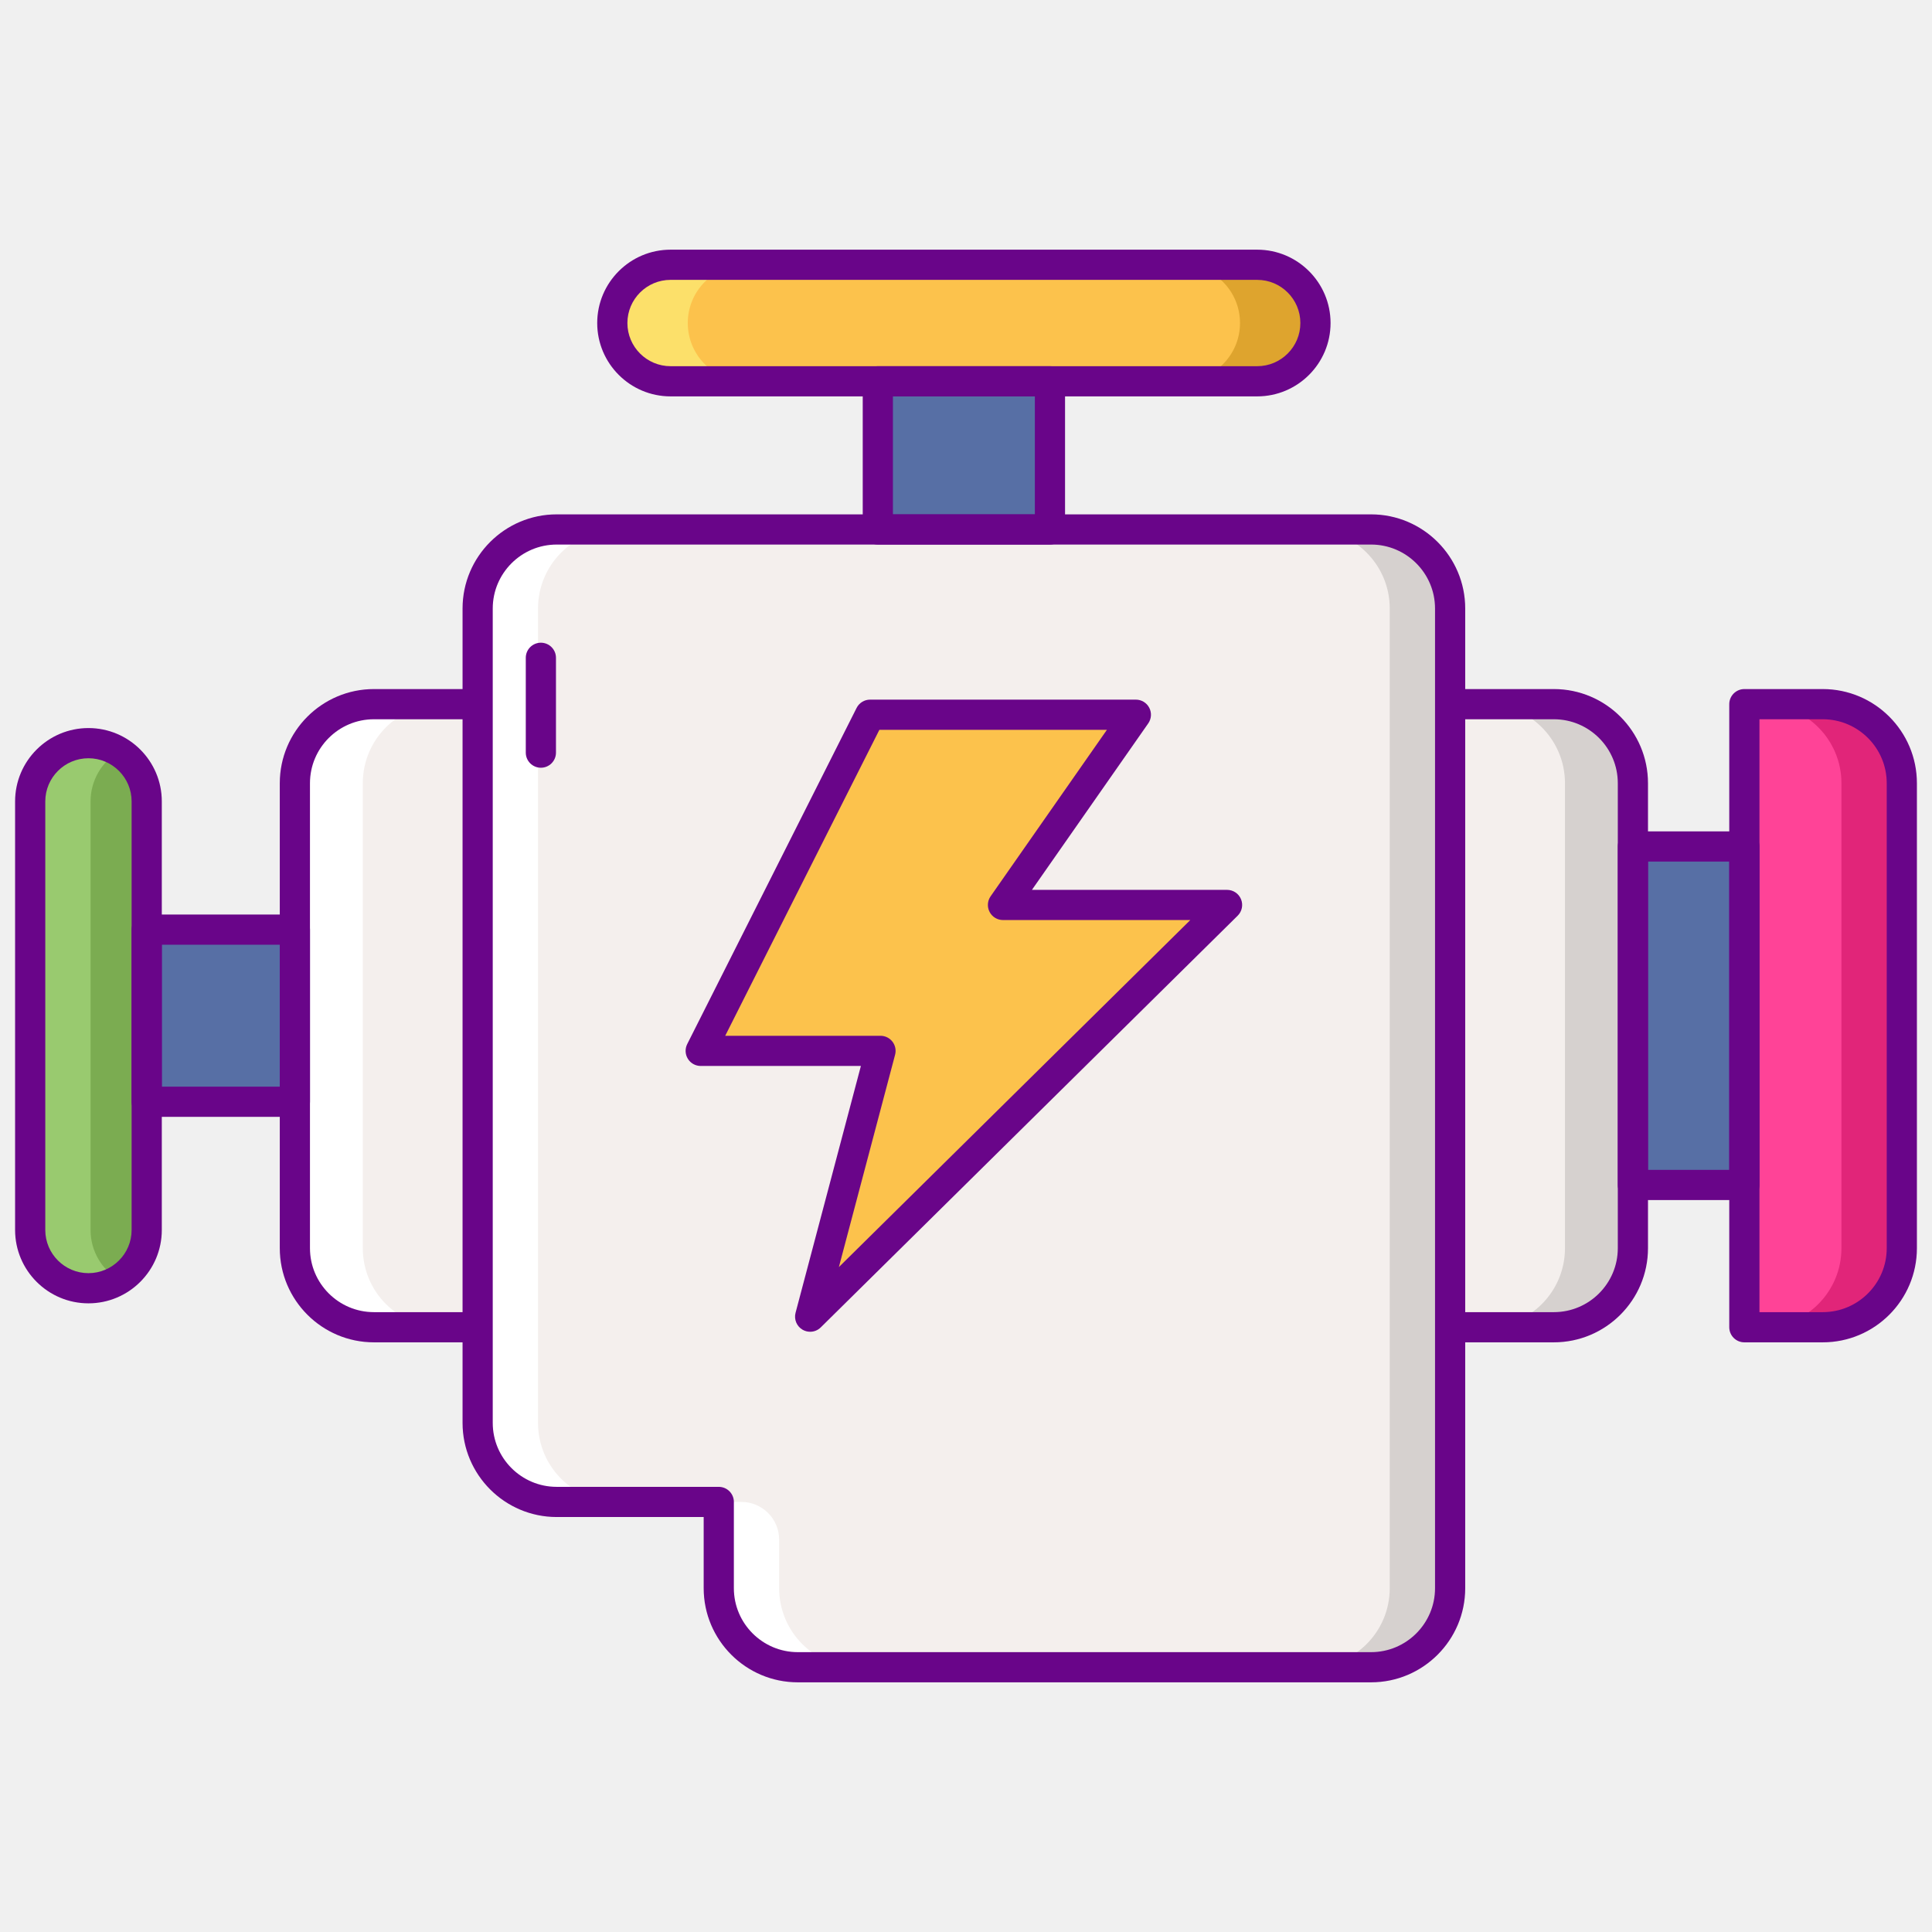
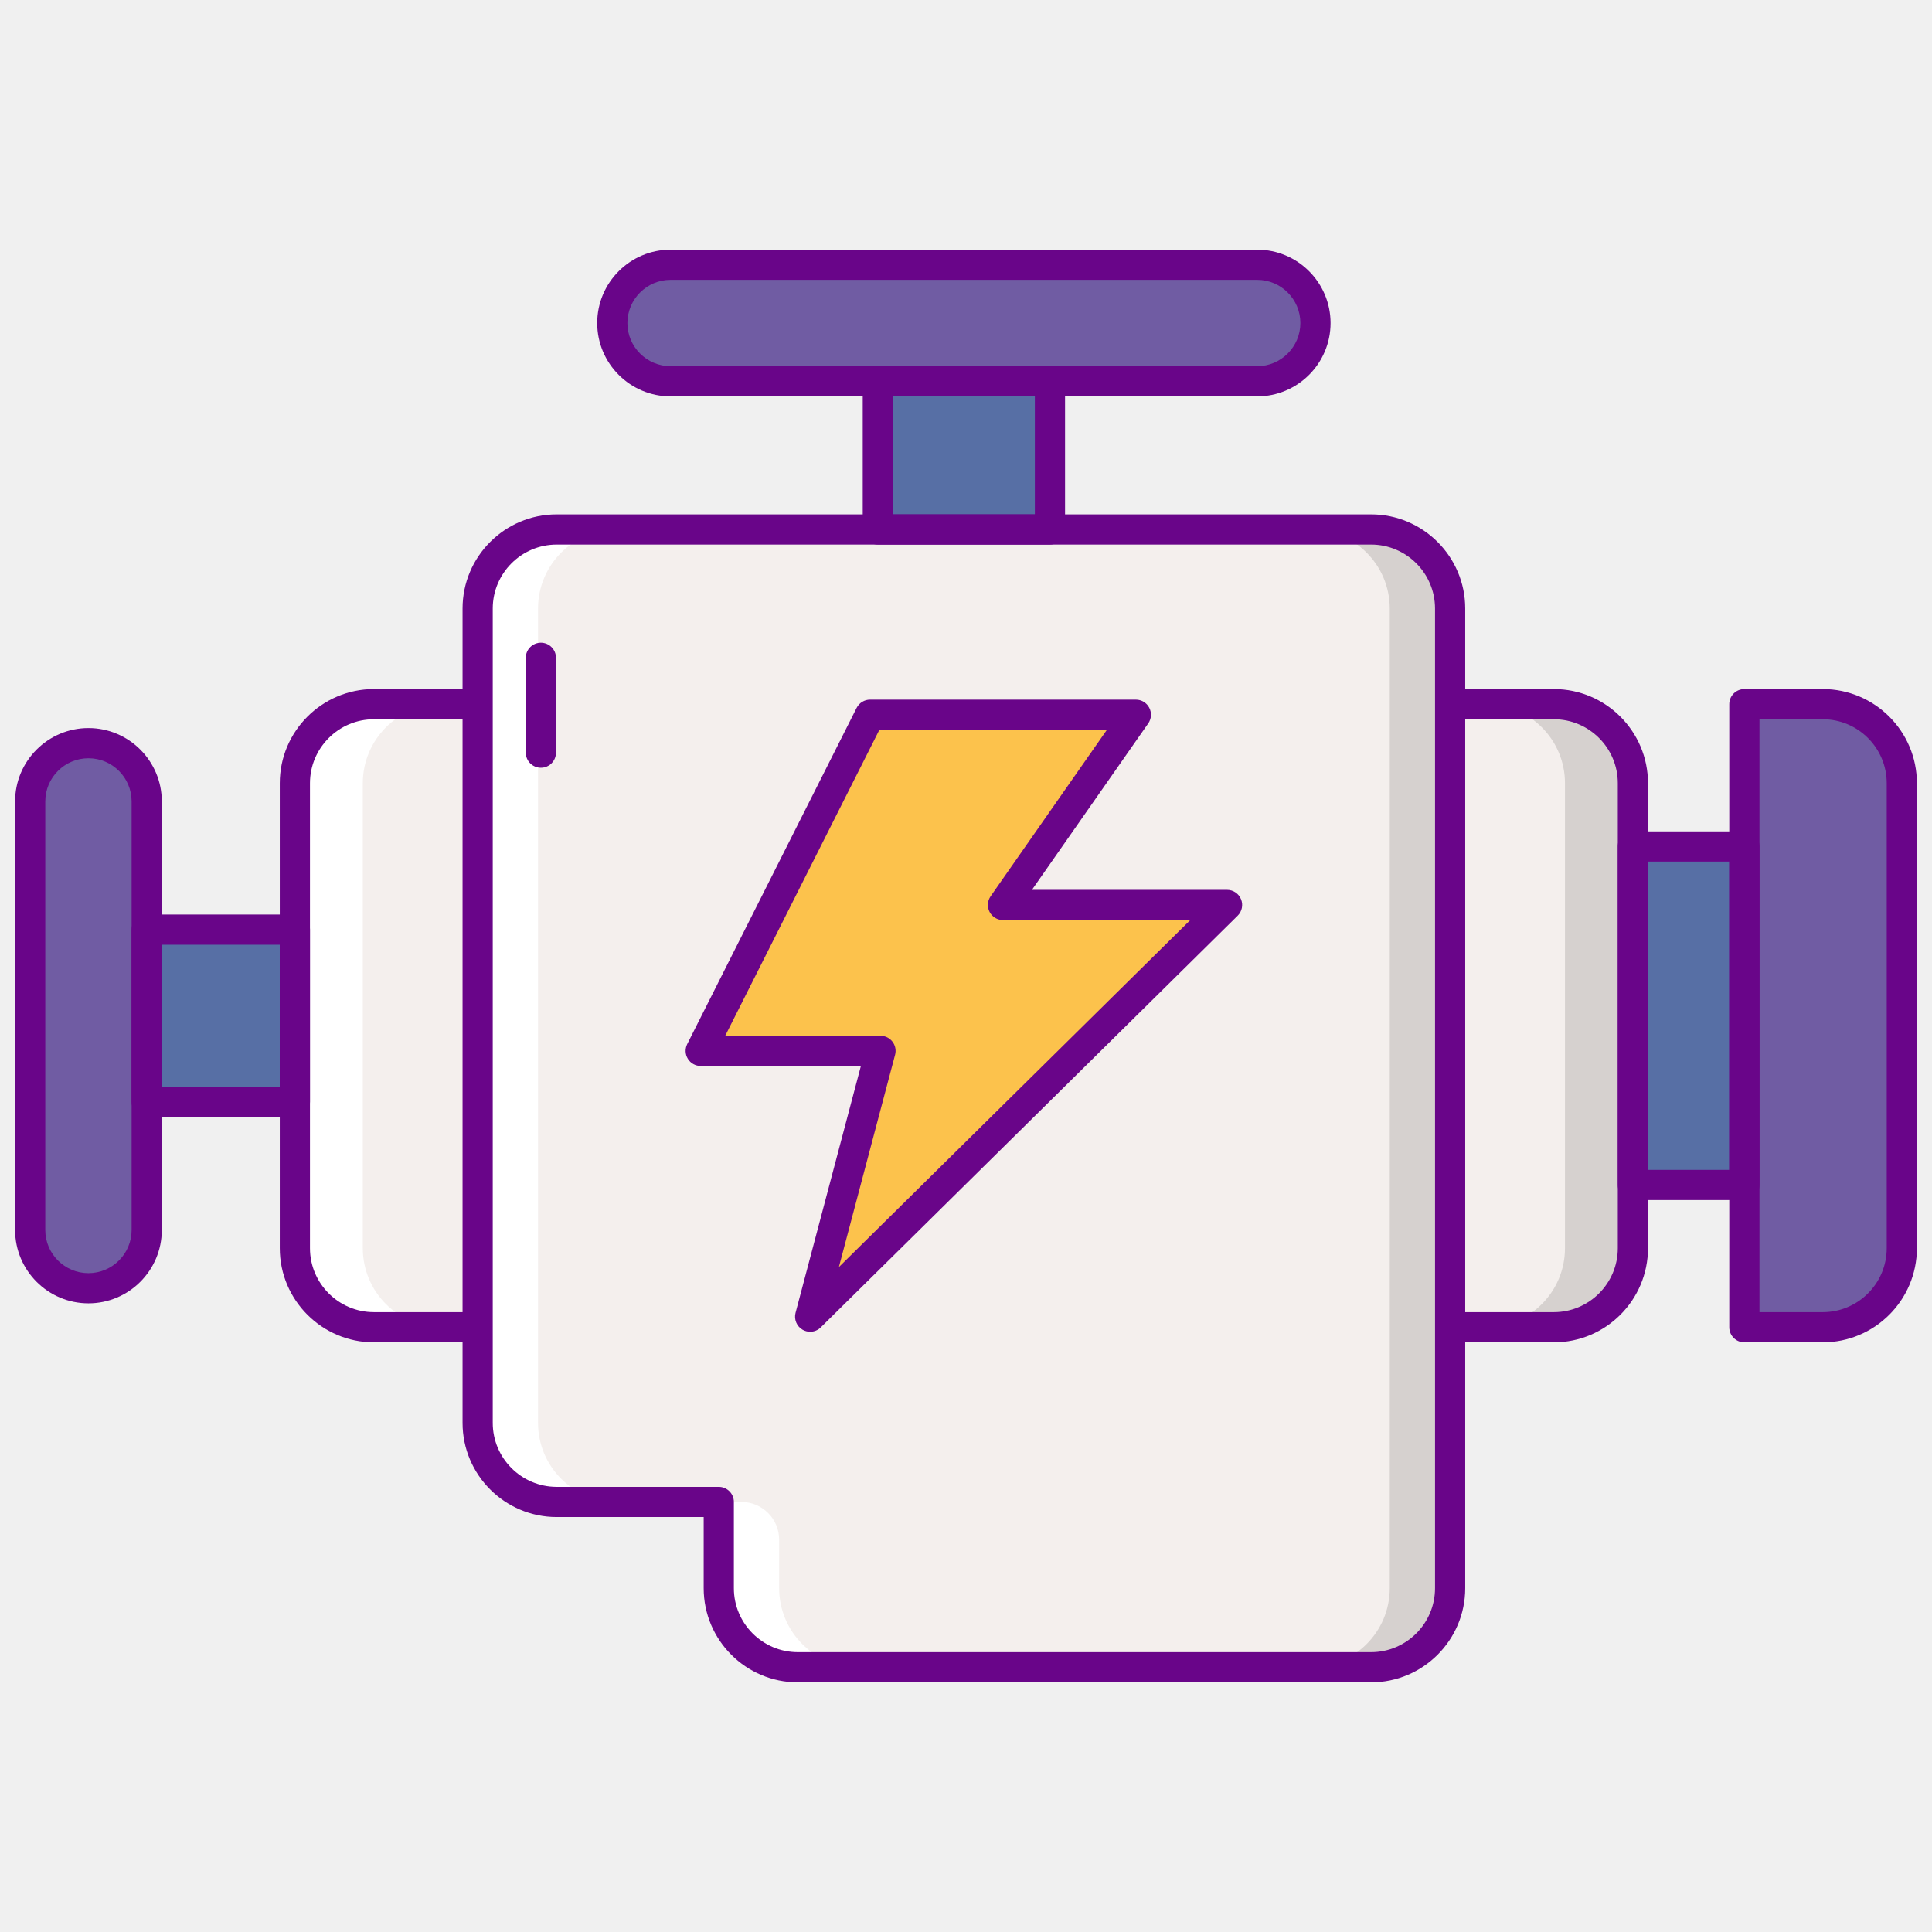
<svg xmlns="http://www.w3.org/2000/svg" viewBox="0 0 256 256" width="64px" height="64px">
  <path fill="#f4efed" d="M205.894,175.866H49.546c-5.784,0-10.473-4.689-10.473-10.473v-61.615c0-5.784,4.689-10.473,10.473-10.473 h156.348c5.784,0,10.473,4.689,10.473,10.473v61.615C216.367,171.177,211.678,175.866,205.894,175.866z" />
-   <path fill="#7bac51" d="M4,106.192v56.788c0,4.264,3.456,7.72,7.72,7.72l0,0c4.264,0,7.72-3.456,7.72-7.72v-56.788 c0-4.264-3.456-7.72-7.72-7.72l0,0C7.456,98.472,4,101.928,4,106.192z" />
-   <path fill="#ff4397" d="M241.527,175.866h-10.39V93.305h10.39c5.784,0,10.473,4.689,10.473,10.473v61.615 C252,171.177,247.311,175.866,241.527,175.866z" />
+   <path fill="#705ca3" d="M4,106.192v56.788c0,4.264,3.456,7.72,7.72,7.72l0,0c4.264,0,7.72-3.456,7.72-7.72v-56.788 c0-4.264-3.456-7.72-7.72-7.72l0,0C7.456,98.472,4,101.928,4,106.192z" />
+   <path fill="#705ca3" d="M241.527,175.866h-10.39V93.305h10.39c5.784,0,10.473,4.689,10.473,10.473v61.615 C252,171.177,247.311,175.866,241.527,175.866z" />
  <rect width="14.771" height="44.853" x="216.367" y="112.159" fill="#576fa5" />
  <rect width="22.806" height="19.633" x="17.854" y="124.769" fill="#576fa5" transform="rotate(-90 29.257 134.585)" />
-   <path fill="#99ca6f" d="M12,162.979v-56.787c0-2.797,1.493-5.24,3.72-6.594c-1.168-0.71-2.534-1.126-4-1.126 c-4.264,0-7.72,3.456-7.72,7.72v56.787c0,4.264,3.456,7.72,7.72,7.72c1.466,0,2.832-0.416,4-1.126 C13.493,168.219,12,165.776,12,162.979z" />
+   <path fill="#705ca3" d="M12,162.979v-56.787c0-2.797,1.493-5.24,3.72-6.594c-1.168-0.71-2.534-1.126-4-1.126 c-4.264,0-7.72,3.456-7.72,7.72v56.787c0,4.264,3.456,7.72,7.72,7.72c1.466,0,2.832-0.416,4-1.126 C13.493,168.219,12,165.776,12,162.979z" />
  <path fill="#d6d1cf" d="M205.894,93.305h-9c5.784,0,10.473,4.689,10.473,10.473v61.615c0,5.784-4.689,10.473-10.473,10.473h9 c5.784,0,10.473-4.689,10.473-10.473v-61.615C216.367,97.994,211.678,93.305,205.894,93.305z" />
  <path fill="#fff" d="M49.546,175.866h9c-5.784,0-10.473-4.689-10.473-10.473v-61.615c0-5.784,4.689-10.473,10.473-10.473h-9 c-5.784,0-10.473,4.689-10.473,10.473v61.615C39.074,171.177,43.762,175.866,49.546,175.866z" />
  <path fill="#690589" d="M205.894,177.866H49.546c-6.877,0-12.473-5.595-12.473-12.473v-61.615c0-6.877,5.595-12.473,12.473-12.473 h156.348c6.877,0,12.473,5.595,12.473,12.473v61.615C218.367,172.271,212.771,177.866,205.894,177.866z M49.546,95.305 c-4.672,0-8.473,3.801-8.473,8.473v61.615c0,4.672,3.801,8.473,8.473,8.473h156.348c4.672,0,8.473-3.801,8.473-8.473v-61.615 c0-4.672-3.801-8.473-8.473-8.473H49.546z" />
-   <path fill="#e12579" d="M241.527,93.305h-8c5.784,0,10.473,4.689,10.473,10.473v61.615c0,5.784-4.689,10.473-10.473,10.473h8 c5.784,0,10.473-4.689,10.473-10.473v-61.615C252,97.994,247.311,93.305,241.527,93.305z" />
+   <path fill="#705ca3" d="M241.527,93.305h-8c5.784,0,10.473,4.689,10.473,10.473v61.615c0,5.784-4.689,10.473-10.473,10.473h8 c5.784,0,10.473-4.689,10.473-10.473v-61.615C252,97.994,247.311,93.305,241.527,93.305z" />
  <path fill="#690589" d="M231.138,159.012h-14.771c-1.104,0-2-0.896-2-2v-44.853c0-1.104,0.896-2,2-2h14.771c1.104,0,2,0.896,2,2 v44.853C233.138,158.116,232.242,159.012,231.138,159.012z M218.367,155.012h10.771v-40.853h-10.771V155.012z" />
  <path fill="#690589" d="M241.527,177.866h-10.39c-1.104,0-2-0.896-2-2V93.305c0-1.104,0.896-2,2-2h10.39 c6.877,0,12.473,5.595,12.473,12.473v61.615C254,172.271,248.405,177.866,241.527,177.866z M233.138,173.866h8.39 c4.672,0,8.473-3.801,8.473-8.473v-61.615c0-4.672-3.801-8.473-8.473-8.473h-8.39V173.866z" />
  <path fill="#690589" d="M11.72,172.699c-5.36,0-9.72-4.36-9.72-9.72v-56.788c0-5.359,4.36-9.72,9.72-9.72 c5.359,0,9.72,4.36,9.72,9.72v56.788C21.44,168.339,17.08,172.699,11.72,172.699z M11.72,100.472c-3.154,0-5.72,2.566-5.72,5.72 v56.788c0,3.154,2.566,5.72,5.72,5.72c3.154,0,5.72-2.566,5.72-5.72v-56.788C17.44,103.038,14.874,100.472,11.72,100.472z" />
  <path fill="#690589" d="M39.074,147.988H19.44c-1.104,0-2-0.896-2-2v-22.806c0-1.104,0.896-2,2-2h19.634c1.104,0,2,0.896,2,2v22.806 C41.074,147.093,40.178,147.988,39.074,147.988z M21.44,143.988h15.634v-18.806H21.44V143.988z" />
  <path fill="#f4efed" d="M181.676,70.157H73.764c-5.784,0-10.473,4.689-10.473,10.473v107.912c0,5.784,4.689,10.473,10.473,10.473 h21.477v11.43c0,5.784,4.689,10.473,10.473,10.473h75.963c5.784,0,10.473-4.689,10.473-10.473v-11.43V80.629 C192.149,74.845,187.46,70.157,181.676,70.157z" />
  <path fill="#fff" d="M71.291,188.542V80.629c0-5.784,4.688-10.472,10.471-10.473h-7.999c-5.784,0-10.473,4.689-10.473,10.473 v107.912c0,5.784,4.689,10.473,10.473,10.473h7.999C75.98,199.013,71.291,194.325,71.291,188.542z" />
  <path fill="#fff" d="M103.241,210.444v-6.43c0-2.762-2.239-5-5-5h-3v11.43c0,5.784,4.689,10.473,10.473,10.473h8 C107.93,220.917,103.241,216.228,103.241,210.444z" />
-   <path fill="#fcc24c" d="M166.587,35.083H88.854c-4.264,0-7.72,3.456-7.72,7.72l0,0c0,4.264,3.456,7.72,7.72,7.72h77.733 c4.264,0,7.72-3.456,7.72-7.72l0,0C174.307,38.539,170.85,35.083,166.587,35.083z" />
+   <path fill="#705ca3" d="M166.587,35.083H88.854c-4.264,0-7.72,3.456-7.72,7.72l0,0c0,4.264,3.456,7.72,7.72,7.72h77.733 c4.264,0,7.72-3.456,7.72-7.72l0,0C174.307,38.539,170.85,35.083,166.587,35.083z" />
  <rect width="22.806" height="19.633" x="116.317" y="50.523" fill="#576fa5" />
-   <path fill="#dea42e" d="M166.587,35.083h-10c4.264,0,7.72,3.456,7.72,7.72s-3.456,7.72-7.72,7.72h10c4.264,0,7.72-3.456,7.72-7.72 S170.85,35.083,166.587,35.083z" />
-   <path fill="#fce06a" d="M88.854,50.523h10c-4.264,0-7.72-3.456-7.72-7.72s3.456-7.72,7.72-7.72h-10c-4.264,0-7.72,3.456-7.72,7.72 S84.59,50.523,88.854,50.523z" />
+   <path fill="#705ca3" d="M166.587,35.083h-10c4.264,0,7.72,3.456,7.72,7.72s-3.456,7.72-7.72,7.72h10c4.264,0,7.72-3.456,7.72-7.72 S170.85,35.083,166.587,35.083z" />
+   <path fill="#705ca3" d="M88.854,50.523h10c-4.264,0-7.72-3.456-7.72-7.72s3.456-7.72,7.72-7.72h-10c-4.264,0-7.72,3.456-7.72,7.72 S84.59,50.523,88.854,50.523z" />
  <path fill="#d6d1cf" d="M181.676,70.157h-8c5.784,0,10.473,4.689,10.473,10.473v118.385v11.43c0,5.784-4.689,10.473-10.473,10.473h8 c5.784,0,10.473-4.689,10.473-10.473v-11.43V80.629C192.149,74.845,187.46,70.157,181.676,70.157z" />
  <path fill="#690589" d="M166.586,52.523H88.854c-5.36,0-9.72-4.36-9.72-9.72c0-5.36,4.36-9.72,9.72-9.72h77.732 c5.36,0,9.72,4.36,9.72,9.72C176.307,48.163,171.946,52.523,166.586,52.523z M88.854,37.083c-3.154,0-5.72,2.566-5.72,5.72 c0,3.154,2.566,5.72,5.72,5.72h77.732c3.154,0,5.72-2.566,5.72-5.72c0-3.154-2.566-5.72-5.72-5.72H88.854z" />
  <path fill="#690589" d="M139.124,72.157h-22.807c-1.104,0-2-0.896-2-2V50.523c0-1.104,0.896-2,2-2h22.807c1.104,0,2,0.896,2,2v19.634 C141.124,71.261,140.228,72.157,139.124,72.157z M118.317,68.157h18.807V52.523h-18.807V68.157z" />
  <path fill="#690589" d="M181.676,222.917h-75.962c-6.877,0-12.473-5.595-12.473-12.473v-9.43H73.764 c-6.877,0-12.473-5.595-12.473-12.473V80.629c0-6.877,5.595-12.473,12.473-12.473h107.912c6.877,0,12.473,5.595,12.473,12.473 v129.815C194.149,217.322,188.554,222.917,181.676,222.917z M73.764,72.157c-4.672,0-8.473,3.801-8.473,8.473v107.912 c0,4.672,3.801,8.473,8.473,8.473h21.477c1.104,0,2,0.896,2,2v11.43c0,4.672,3.801,8.473,8.473,8.473h75.962 c4.672,0,8.473-3.801,8.473-8.473V80.629c0-4.672-3.801-8.473-8.473-8.473H73.764z" />
  <path fill="#690589" d="M71.669,101.729c-1.104,0-2-0.896-2-2V87.162c0-1.104,0.896-2,2-2s2,0.896,2,2v12.567 C73.669,100.833,72.774,101.729,71.669,101.729z" />
-   <polygon fill="#fcc24c" points="115.29,94.706 150.509,94.706 132.899,119.911 162.593,119.911 107.349,174.465 116.671,139.247 92.847,139.247" />
+   <polygon fill="#FCC24C" points="115.29,94.706 150.509,94.706 132.899,119.911 162.593,119.911 107.349,174.465 116.671,139.247 92.847,139.247" />
  <path fill="#690589" d="M107.348,176.465c-0.344,0-0.689-0.088-1.002-0.27c-0.78-0.452-1.161-1.371-0.931-2.242l8.658-32.707H92.847 c-0.694,0-1.339-0.36-1.703-0.951c-0.364-0.591-0.396-1.329-0.083-1.949l22.443-44.541c0.34-0.675,1.031-1.1,1.786-1.1h35.219 c0.746,0,1.429,0.415,1.773,1.076c0.345,0.661,0.293,1.458-0.134,2.07l-15.412,22.06h25.857c0.811,0,1.542,0.49,1.85,1.24 c0.308,0.75,0.132,1.613-0.445,2.183l-55.245,54.554C108.37,176.268,107.861,176.465,107.348,176.465z M96.094,137.247h20.577 c0.621,0,1.206,0.288,1.585,0.78c0.378,0.492,0.507,1.131,0.349,1.731l-7.448,28.135l46.564-45.982h-24.822 c-0.746,0-1.429-0.415-1.773-1.076c-0.345-0.661-0.293-1.458,0.134-2.07l15.412-22.06h-30.15L96.094,137.247z" />
</svg>
